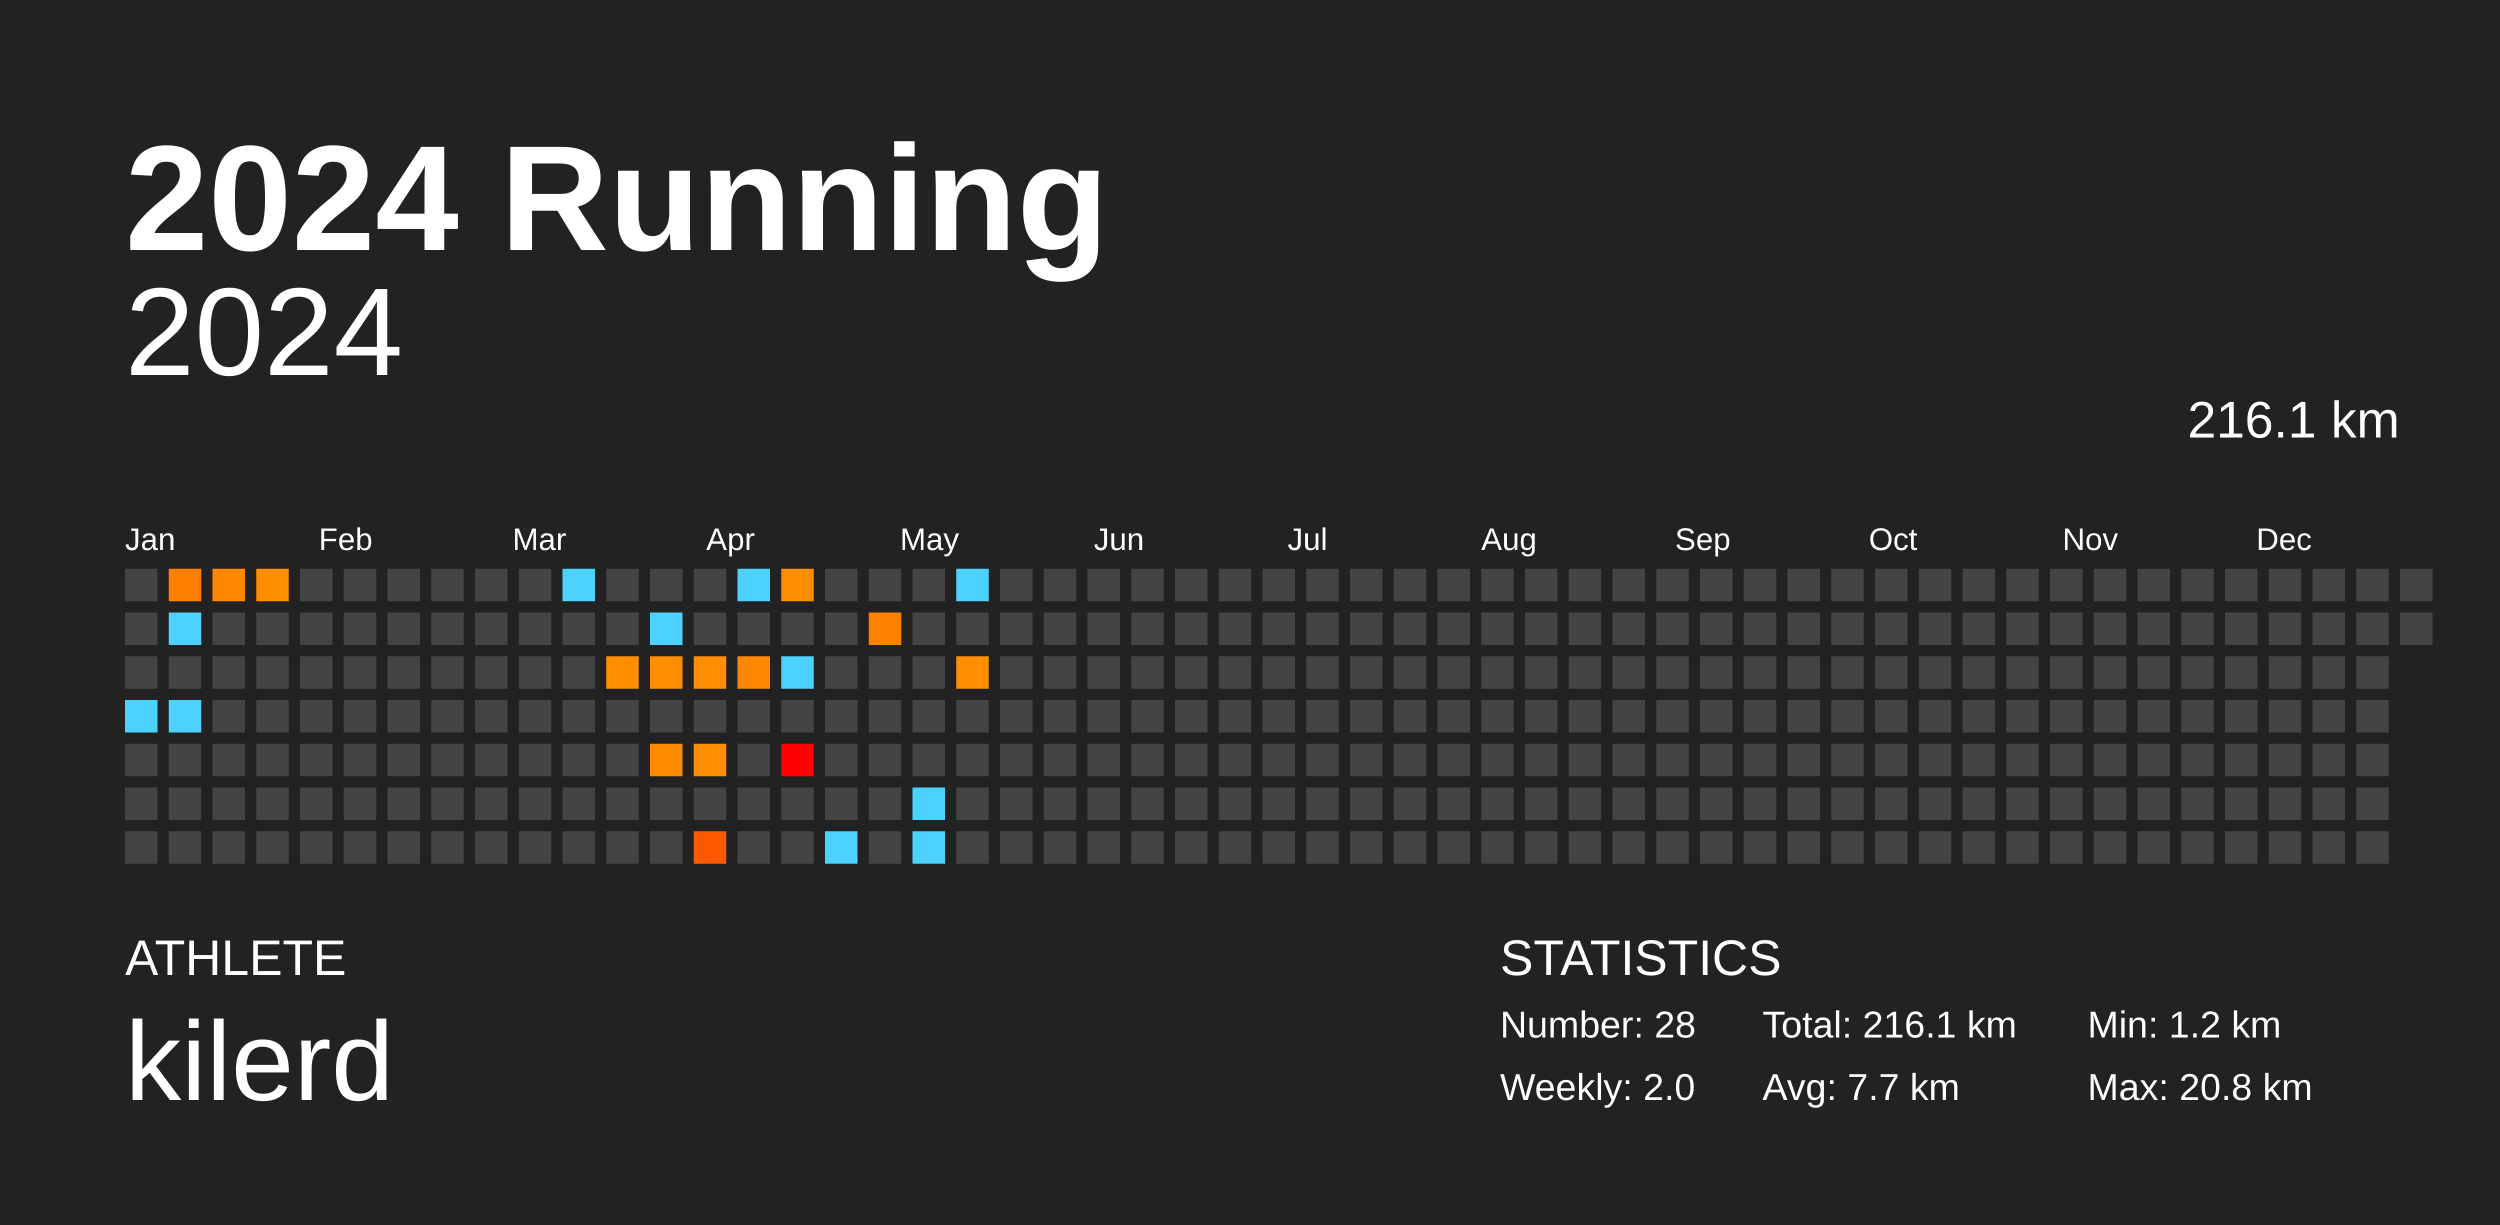
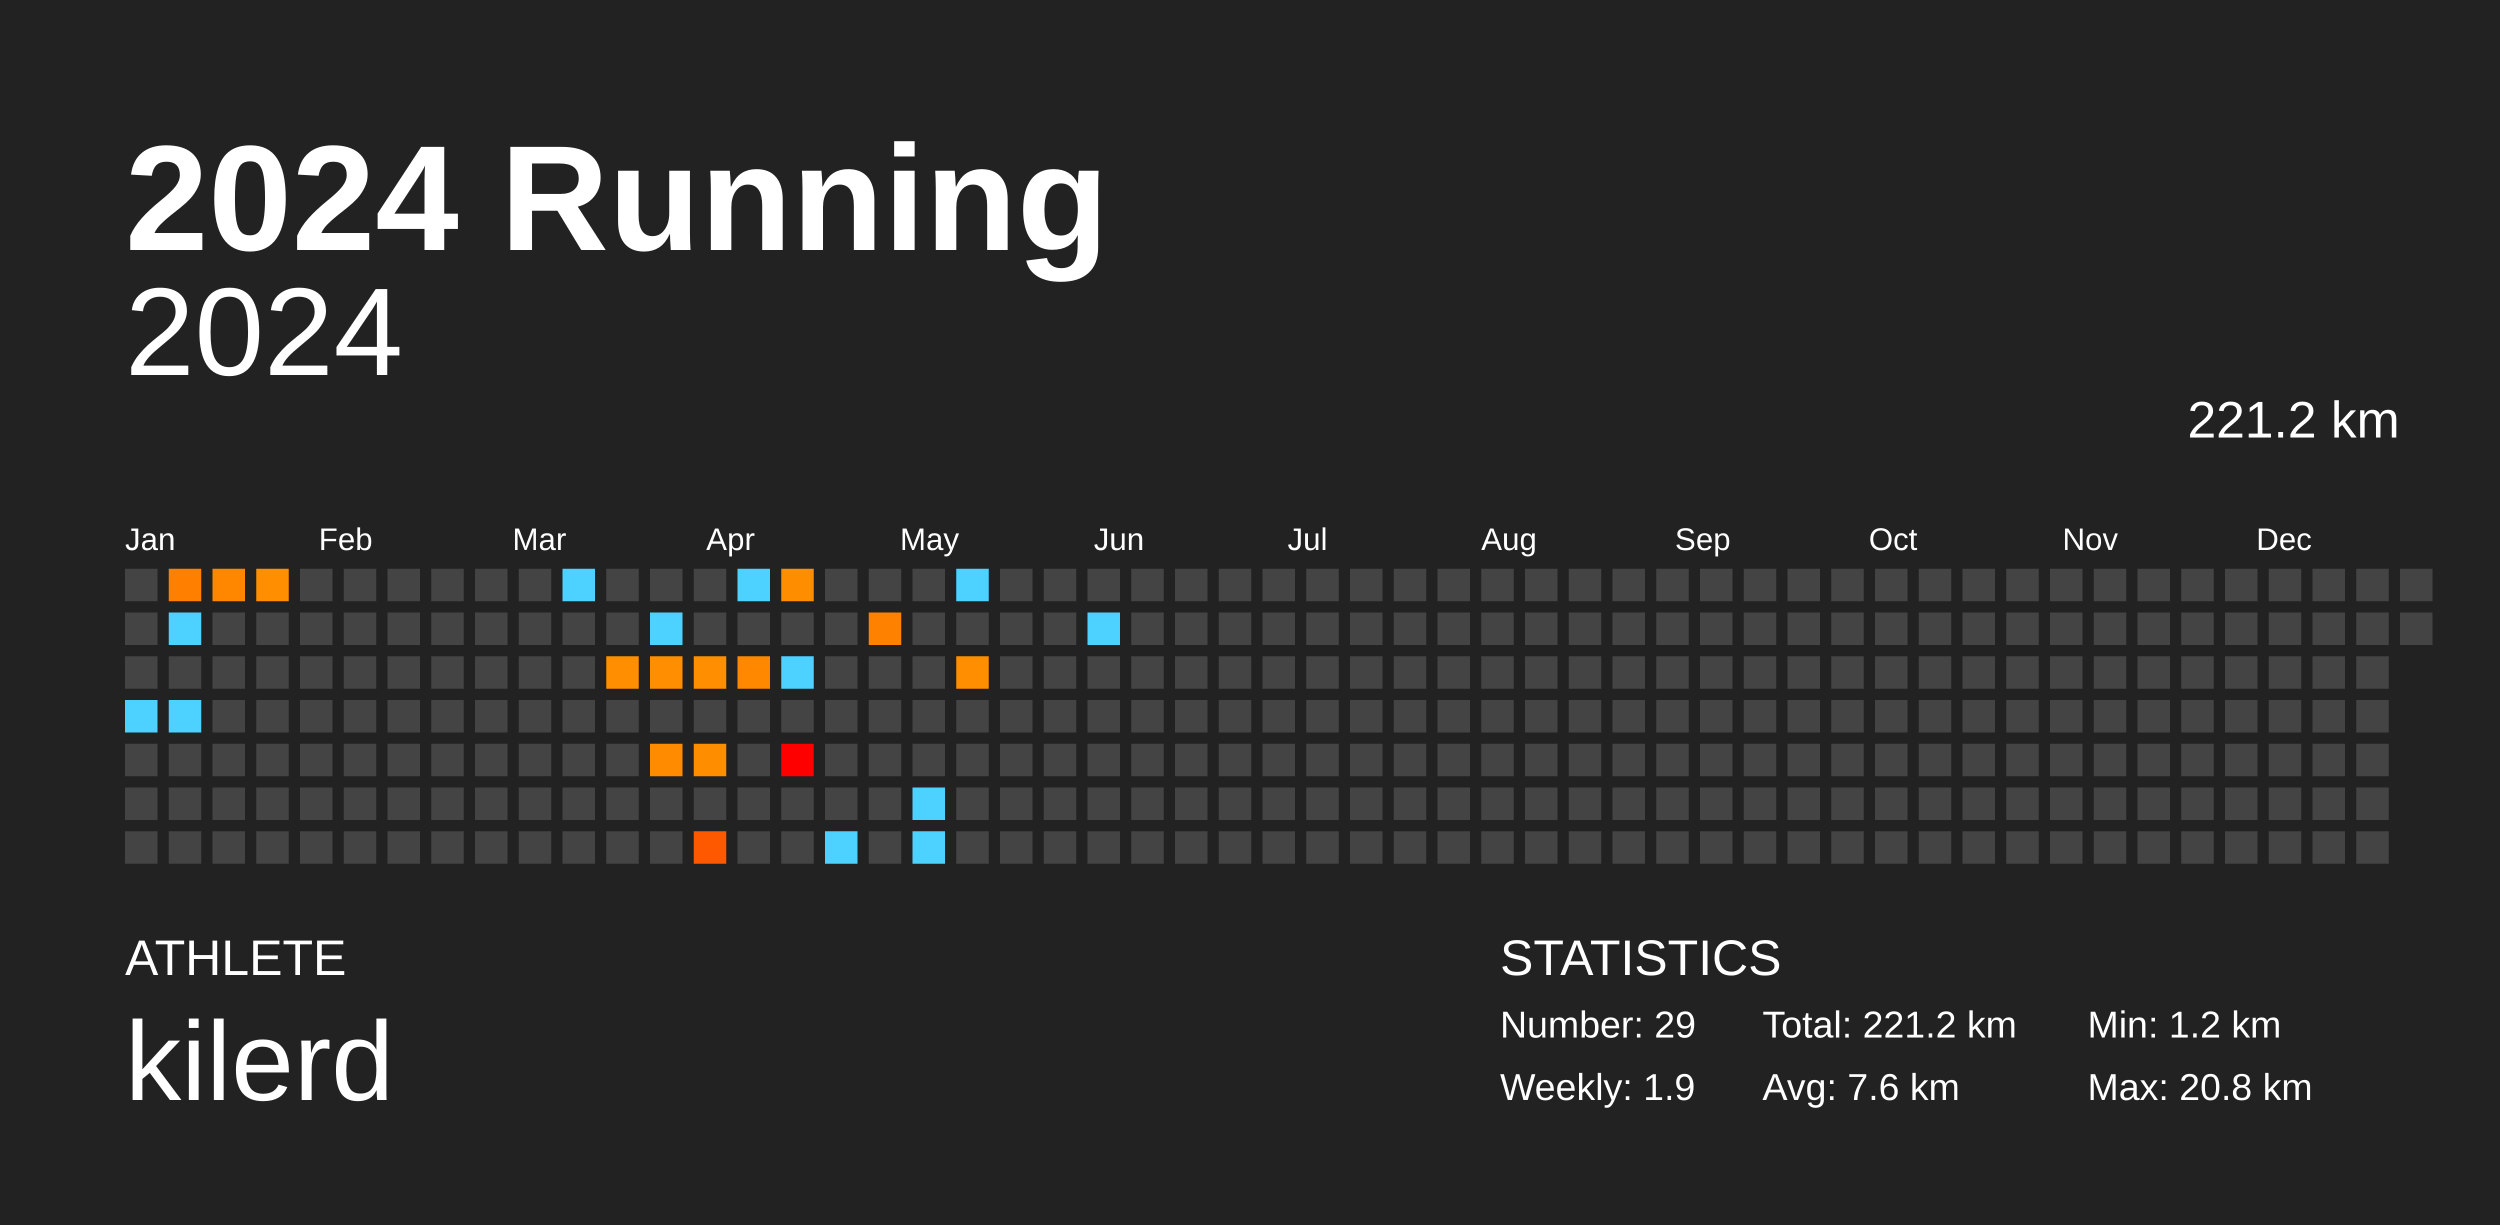
<svg xmlns="http://www.w3.org/2000/svg" baseProfile="full" height="98mm" version="1.1" viewBox="0,0,200,98" width="200mm">
  <defs />
  <rect fill="#222222" height="98" width="200" x="0" y="0" />
  <text fill="#FFFFFF" style="font-size:12px; font-family:Arial; font-weight:bold;" x="10" y="20">2024 Running</text>
  <text fill="#FFFFFF" style="font-size:4px; font-family:Arial" x="10" y="78">ATHLETE</text>
  <text fill="#FFFFFF" style="font-size:9px; font-family:Arial" x="10" y="88">kilerd</text>
  <text fill="#FFFFFF" style="font-size:4px; font-family:Arial" x="120" y="78">STATISTICS</text>
-   <text fill="#FFFFFF" style="font-size:3px; font-family:Arial" x="120" y="83">Number: 28</text>
-   <text fill="#FFFFFF" style="font-size:3px; font-family:Arial" x="120" y="88">Weekly: 2.0</text>
-   <text fill="#FFFFFF" style="font-size:3px; font-family:Arial" x="141" y="83">Total: 216.1 km</text>
-   <text fill="#FFFFFF" style="font-size:3px; font-family:Arial" x="141" y="88">Avg: 7.7 km</text>
+   <text fill="#FFFFFF" style="font-size:3px; font-family:Arial" x="120" y="83">Number: 29</text>
+   <text fill="#FFFFFF" style="font-size:3px; font-family:Arial" x="120" y="88">Weekly: 1.9</text>
+   <text fill="#FFFFFF" style="font-size:3px; font-family:Arial" x="141" y="83">Total: 221.2 km</text>
+   <text fill="#FFFFFF" style="font-size:3px; font-family:Arial" x="141" y="88">Avg: 7.6 km</text>
  <text fill="#FFFFFF" style="font-size:3px; font-family:Arial" x="167" y="83">Min: 1.2 km</text>
  <text fill="#FFFFFF" style="font-size:3px; font-family:Arial" x="167" y="88">Max: 20.8 km</text>
  <text alignment-baseline="hanging" fill="#FFFFFF" style="font-size:10.0px; font-family:Arial;" x="10" y="30">2024</text>
-   <text alignment-baseline="hanging" fill="#FFFFFF" style="font-size:4.125px; font-family:Arial;" x="175" y="35">216.1 km</text>
+   <text alignment-baseline="hanging" fill="#FFFFFF" style="font-size:4.125px; font-family:Arial;" x="175" y="35">221.2 km</text>
  <text fill="#FFFFFF" style="font-size:2.5px; font-family:Arial" x="10.0" y="44">Jan</text>
  <text fill="#FFFFFF" style="font-size:2.5px; font-family:Arial" x="25.5" y="44">Feb</text>
  <text fill="#FFFFFF" style="font-size:2.5px; font-family:Arial" x="41.0" y="44">Mar</text>
  <text fill="#FFFFFF" style="font-size:2.5px; font-family:Arial" x="56.5" y="44">Apr</text>
  <text fill="#FFFFFF" style="font-size:2.5px; font-family:Arial" x="72.0" y="44">May</text>
  <text fill="#FFFFFF" style="font-size:2.5px; font-family:Arial" x="87.5" y="44">Jun</text>
  <text fill="#FFFFFF" style="font-size:2.5px; font-family:Arial" x="103.0" y="44">Jul</text>
  <text fill="#FFFFFF" style="font-size:2.5px; font-family:Arial" x="118.5" y="44">Aug</text>
  <text fill="#FFFFFF" style="font-size:2.5px; font-family:Arial" x="134.0" y="44">Sep</text>
  <text fill="#FFFFFF" style="font-size:2.5px; font-family:Arial" x="149.5" y="44">Oct</text>
  <text fill="#FFFFFF" style="font-size:2.5px; font-family:Arial" x="165.0" y="44">Nov</text>
  <text fill="#FFFFFF" style="font-size:2.5px; font-family:Arial" x="180.5" y="44">Dec</text>
  <rect fill="#444444" height="2.6" width="2.6" x="10.0" y="45.5" />
  <rect fill="#444444" height="2.6" width="2.6" x="10.0" y="49.0" />
  <rect fill="#444444" height="2.6" width="2.6" x="10.0" y="52.5" />
  <rect fill="#4dd2ff" height="2.6" width="2.6" x="10.0" y="56.0" />
  <rect fill="#444444" height="2.6" width="2.6" x="10.0" y="59.5" />
  <rect fill="#444444" height="2.6" width="2.6" x="10.0" y="63.0" />
  <rect fill="#444444" height="2.6" width="2.6" x="10.0" y="66.5" />
  <rect fill="#ff8000" height="2.6" width="2.6" x="13.5" y="45.5" />
  <rect fill="#4dd2ff" height="2.6" width="2.6" x="13.5" y="49.0" />
  <rect fill="#444444" height="2.6" width="2.6" x="13.5" y="52.5" />
  <rect fill="#4dd2ff" height="2.6" width="2.6" x="13.5" y="56.0" />
  <rect fill="#444444" height="2.6" width="2.6" x="13.5" y="59.5" />
  <rect fill="#444444" height="2.6" width="2.6" x="13.5" y="63.0" />
  <rect fill="#444444" height="2.6" width="2.6" x="13.5" y="66.5" />
  <rect fill="#ff8700" height="2.6" width="2.6" x="17.0" y="45.5" />
  <rect fill="#444444" height="2.6" width="2.6" x="17.0" y="49.0" />
  <rect fill="#444444" height="2.6" width="2.6" x="17.0" y="52.5" />
  <rect fill="#444444" height="2.6" width="2.6" x="17.0" y="56.0" />
  <rect fill="#444444" height="2.6" width="2.6" x="17.0" y="59.5" />
  <rect fill="#444444" height="2.6" width="2.6" x="17.0" y="63.0" />
  <rect fill="#444444" height="2.6" width="2.6" x="17.0" y="66.5" />
  <rect fill="#ff8e00" height="2.6" width="2.6" x="20.5" y="45.5" />
  <rect fill="#444444" height="2.6" width="2.6" x="20.5" y="49.0" />
  <rect fill="#444444" height="2.6" width="2.6" x="20.5" y="52.5" />
  <rect fill="#444444" height="2.6" width="2.6" x="20.5" y="56.0" />
  <rect fill="#444444" height="2.6" width="2.6" x="20.5" y="59.5" />
  <rect fill="#444444" height="2.6" width="2.6" x="20.5" y="63.0" />
  <rect fill="#444444" height="2.6" width="2.6" x="20.5" y="66.5" />
  <rect fill="#444444" height="2.6" width="2.6" x="24.0" y="45.5" />
  <rect fill="#444444" height="2.6" width="2.6" x="24.0" y="49.0" />
  <rect fill="#444444" height="2.6" width="2.6" x="24.0" y="52.5" />
  <rect fill="#444444" height="2.6" width="2.6" x="24.0" y="56.0" />
  <rect fill="#444444" height="2.6" width="2.6" x="24.0" y="59.5" />
  <rect fill="#444444" height="2.6" width="2.6" x="24.0" y="63.0" />
  <rect fill="#444444" height="2.6" width="2.6" x="24.0" y="66.5" />
  <rect fill="#444444" height="2.6" width="2.6" x="27.5" y="45.5" />
  <rect fill="#444444" height="2.6" width="2.6" x="27.5" y="49.0" />
  <rect fill="#444444" height="2.6" width="2.6" x="27.5" y="52.5" />
  <rect fill="#444444" height="2.6" width="2.6" x="27.5" y="56.0" />
  <rect fill="#444444" height="2.6" width="2.6" x="27.5" y="59.5" />
  <rect fill="#444444" height="2.6" width="2.6" x="27.5" y="63.0" />
  <rect fill="#444444" height="2.6" width="2.6" x="27.5" y="66.5" />
  <rect fill="#444444" height="2.6" width="2.6" x="31.0" y="45.5" />
  <rect fill="#444444" height="2.6" width="2.6" x="31.0" y="49.0" />
  <rect fill="#444444" height="2.6" width="2.6" x="31.0" y="52.5" />
  <rect fill="#444444" height="2.6" width="2.6" x="31.0" y="56.0" />
  <rect fill="#444444" height="2.6" width="2.6" x="31.0" y="59.5" />
  <rect fill="#444444" height="2.6" width="2.6" x="31.0" y="63.0" />
  <rect fill="#444444" height="2.6" width="2.6" x="31.0" y="66.5" />
  <rect fill="#444444" height="2.6" width="2.6" x="34.5" y="45.5" />
  <rect fill="#444444" height="2.6" width="2.6" x="34.5" y="49.0" />
  <rect fill="#444444" height="2.6" width="2.6" x="34.5" y="52.5" />
  <rect fill="#444444" height="2.6" width="2.6" x="34.5" y="56.0" />
  <rect fill="#444444" height="2.6" width="2.6" x="34.5" y="59.5" />
  <rect fill="#444444" height="2.6" width="2.6" x="34.5" y="63.0" />
  <rect fill="#444444" height="2.6" width="2.6" x="34.5" y="66.5" />
  <rect fill="#444444" height="2.6" width="2.6" x="38.0" y="45.5" />
  <rect fill="#444444" height="2.6" width="2.6" x="38.0" y="49.0" />
  <rect fill="#444444" height="2.6" width="2.6" x="38.0" y="52.5" />
  <rect fill="#444444" height="2.6" width="2.6" x="38.0" y="56.0" />
  <rect fill="#444444" height="2.6" width="2.6" x="38.0" y="59.5" />
  <rect fill="#444444" height="2.6" width="2.6" x="38.0" y="63.0" />
  <rect fill="#444444" height="2.6" width="2.6" x="38.0" y="66.5" />
  <rect fill="#444444" height="2.6" width="2.6" x="41.5" y="45.5" />
  <rect fill="#444444" height="2.6" width="2.6" x="41.5" y="49.0" />
  <rect fill="#444444" height="2.6" width="2.6" x="41.5" y="52.5" />
  <rect fill="#444444" height="2.6" width="2.6" x="41.5" y="56.0" />
  <rect fill="#444444" height="2.6" width="2.6" x="41.5" y="59.5" />
  <rect fill="#444444" height="2.6" width="2.6" x="41.5" y="63.0" />
  <rect fill="#444444" height="2.6" width="2.6" x="41.5" y="66.5" />
  <rect fill="#4dd2ff" height="2.6" width="2.6" x="45.0" y="45.5" />
  <rect fill="#444444" height="2.6" width="2.6" x="45.0" y="49.0" />
  <rect fill="#444444" height="2.6" width="2.6" x="45.0" y="52.5" />
  <rect fill="#444444" height="2.6" width="2.6" x="45.0" y="56.0" />
  <rect fill="#444444" height="2.6" width="2.6" x="45.0" y="59.5" />
  <rect fill="#444444" height="2.6" width="2.6" x="45.0" y="63.0" />
  <rect fill="#444444" height="2.6" width="2.6" x="45.0" y="66.5" />
  <rect fill="#444444" height="2.6" width="2.6" x="48.5" y="45.5" />
  <rect fill="#444444" height="2.6" width="2.6" x="48.5" y="49.0" />
  <rect fill="#ff8e00" height="2.6" width="2.6" x="48.5" y="52.5" />
  <rect fill="#444444" height="2.6" width="2.6" x="48.5" y="56.0" />
  <rect fill="#444444" height="2.6" width="2.6" x="48.5" y="59.5" />
  <rect fill="#444444" height="2.6" width="2.6" x="48.5" y="63.0" />
  <rect fill="#444444" height="2.6" width="2.6" x="48.5" y="66.5" />
  <rect fill="#444444" height="2.6" width="2.6" x="52.0" y="45.5" />
  <rect fill="#4dd2ff" height="2.6" width="2.6" x="52.0" y="49.0" />
  <rect fill="#ff8e00" height="2.6" width="2.6" x="52.0" y="52.5" />
  <rect fill="#444444" height="2.6" width="2.6" x="52.0" y="56.0" />
  <rect fill="#ff8c00" height="2.6" width="2.6" x="52.0" y="59.5" />
  <rect fill="#444444" height="2.6" width="2.6" x="52.0" y="63.0" />
  <rect fill="#444444" height="2.6" width="2.6" x="52.0" y="66.5" />
  <rect fill="#444444" height="2.6" width="2.6" x="55.5" y="45.5" />
  <rect fill="#444444" height="2.6" width="2.6" x="55.5" y="49.0" />
  <rect fill="#ff8e00" height="2.6" width="2.6" x="55.5" y="52.5" />
  <rect fill="#444444" height="2.6" width="2.6" x="55.5" y="56.0" />
  <rect fill="#ff8d00" height="2.6" width="2.6" x="55.5" y="59.5" />
  <rect fill="#444444" height="2.6" width="2.6" x="55.5" y="63.0" />
  <rect fill="#ff5900" height="2.6" width="2.6" x="55.5" y="66.5" />
  <rect fill="#4dd2ff" height="2.6" width="2.6" x="59.0" y="45.5" />
  <rect fill="#444444" height="2.6" width="2.6" x="59.0" y="49.0" />
  <rect fill="#ff8800" height="2.6" width="2.6" x="59.0" y="52.5" />
  <rect fill="#444444" height="2.6" width="2.6" x="59.0" y="56.0" />
  <rect fill="#444444" height="2.6" width="2.6" x="59.0" y="59.5" />
  <rect fill="#444444" height="2.6" width="2.6" x="59.0" y="63.0" />
  <rect fill="#444444" height="2.6" width="2.6" x="59.0" y="66.5" />
  <rect fill="#ff8d00" height="2.6" width="2.6" x="62.5" y="45.5" />
  <rect fill="#444444" height="2.6" width="2.6" x="62.5" y="49.0" />
  <rect fill="#4dd2ff" height="2.6" width="2.6" x="62.5" y="52.5" />
  <rect fill="#444444" height="2.6" width="2.6" x="62.5" y="56.0" />
  <rect fill="red" height="2.6" width="2.6" x="62.5" y="59.5" />
  <rect fill="#444444" height="2.6" width="2.6" x="62.5" y="63.0" />
  <rect fill="#444444" height="2.6" width="2.6" x="62.5" y="66.5" />
  <rect fill="#444444" height="2.6" width="2.6" x="66.0" y="45.5" />
  <rect fill="#444444" height="2.6" width="2.6" x="66.0" y="49.0" />
  <rect fill="#444444" height="2.6" width="2.6" x="66.0" y="52.5" />
  <rect fill="#444444" height="2.6" width="2.6" x="66.0" y="56.0" />
  <rect fill="#444444" height="2.6" width="2.6" x="66.0" y="59.5" />
  <rect fill="#444444" height="2.6" width="2.6" x="66.0" y="63.0" />
  <rect fill="#4dd2ff" height="2.6" width="2.6" x="66.0" y="66.5" />
  <rect fill="#444444" height="2.6" width="2.6" x="69.5" y="45.5" />
  <rect fill="#ff8100" height="2.6" width="2.6" x="69.5" y="49.0" />
  <rect fill="#444444" height="2.6" width="2.6" x="69.5" y="52.5" />
  <rect fill="#444444" height="2.6" width="2.6" x="69.5" y="56.0" />
  <rect fill="#444444" height="2.6" width="2.6" x="69.5" y="59.5" />
  <rect fill="#444444" height="2.6" width="2.6" x="69.5" y="63.0" />
  <rect fill="#444444" height="2.6" width="2.6" x="69.5" y="66.5" />
  <rect fill="#444444" height="2.6" width="2.6" x="73.0" y="45.5" />
  <rect fill="#444444" height="2.6" width="2.6" x="73.0" y="49.0" />
  <rect fill="#444444" height="2.6" width="2.6" x="73.0" y="52.5" />
  <rect fill="#444444" height="2.6" width="2.6" x="73.0" y="56.0" />
  <rect fill="#444444" height="2.6" width="2.6" x="73.0" y="59.5" />
  <rect fill="#4dd2ff" height="2.6" width="2.6" x="73.0" y="63.0" />
  <rect fill="#4dd2ff" height="2.6" width="2.6" x="73.0" y="66.5" />
  <rect fill="#4dd2ff" height="2.6" width="2.6" x="76.5" y="45.5" />
  <rect fill="#444444" height="2.6" width="2.6" x="76.5" y="49.0" />
  <rect fill="#ff8e00" height="2.6" width="2.6" x="76.5" y="52.5" />
  <rect fill="#444444" height="2.6" width="2.6" x="76.5" y="56.0" />
  <rect fill="#444444" height="2.6" width="2.6" x="76.5" y="59.5" />
  <rect fill="#444444" height="2.6" width="2.6" x="76.5" y="63.0" />
  <rect fill="#444444" height="2.6" width="2.6" x="76.5" y="66.5" />
  <rect fill="#444444" height="2.6" width="2.6" x="80.0" y="45.5" />
  <rect fill="#444444" height="2.6" width="2.6" x="80.0" y="49.0" />
  <rect fill="#444444" height="2.6" width="2.6" x="80.0" y="52.5" />
  <rect fill="#444444" height="2.6" width="2.6" x="80.0" y="56.0" />
  <rect fill="#444444" height="2.6" width="2.6" x="80.0" y="59.5" />
  <rect fill="#444444" height="2.6" width="2.6" x="80.0" y="63.0" />
  <rect fill="#444444" height="2.6" width="2.6" x="80.0" y="66.5" />
  <rect fill="#444444" height="2.6" width="2.6" x="83.5" y="45.5" />
  <rect fill="#444444" height="2.6" width="2.6" x="83.5" y="49.0" />
  <rect fill="#444444" height="2.6" width="2.6" x="83.5" y="52.5" />
  <rect fill="#444444" height="2.6" width="2.6" x="83.5" y="56.0" />
  <rect fill="#444444" height="2.6" width="2.6" x="83.5" y="59.5" />
  <rect fill="#444444" height="2.6" width="2.6" x="83.5" y="63.0" />
  <rect fill="#444444" height="2.6" width="2.6" x="83.5" y="66.5" />
  <rect fill="#444444" height="2.6" width="2.6" x="87.0" y="45.5" />
-   <rect fill="#444444" height="2.6" width="2.6" x="87.0" y="49.0" />
+   <rect fill="#4dd2ff" height="2.6" width="2.6" x="87.0" y="49.0" />
  <rect fill="#444444" height="2.6" width="2.6" x="87.0" y="52.5" />
  <rect fill="#444444" height="2.6" width="2.6" x="87.0" y="56.0" />
  <rect fill="#444444" height="2.6" width="2.6" x="87.0" y="59.5" />
  <rect fill="#444444" height="2.6" width="2.6" x="87.0" y="63.0" />
  <rect fill="#444444" height="2.6" width="2.6" x="87.0" y="66.5" />
  <rect fill="#444444" height="2.6" width="2.6" x="90.5" y="45.5" />
  <rect fill="#444444" height="2.6" width="2.6" x="90.5" y="49.0" />
  <rect fill="#444444" height="2.6" width="2.6" x="90.5" y="52.5" />
  <rect fill="#444444" height="2.6" width="2.6" x="90.5" y="56.0" />
  <rect fill="#444444" height="2.6" width="2.6" x="90.5" y="59.5" />
  <rect fill="#444444" height="2.6" width="2.6" x="90.5" y="63.0" />
  <rect fill="#444444" height="2.6" width="2.6" x="90.5" y="66.5" />
  <rect fill="#444444" height="2.6" width="2.6" x="94.0" y="45.5" />
  <rect fill="#444444" height="2.6" width="2.6" x="94.0" y="49.0" />
  <rect fill="#444444" height="2.6" width="2.6" x="94.0" y="52.5" />
  <rect fill="#444444" height="2.6" width="2.6" x="94.0" y="56.0" />
  <rect fill="#444444" height="2.6" width="2.6" x="94.0" y="59.5" />
  <rect fill="#444444" height="2.6" width="2.6" x="94.0" y="63.0" />
  <rect fill="#444444" height="2.6" width="2.6" x="94.0" y="66.5" />
  <rect fill="#444444" height="2.6" width="2.6" x="97.5" y="45.5" />
  <rect fill="#444444" height="2.6" width="2.6" x="97.5" y="49.0" />
  <rect fill="#444444" height="2.6" width="2.6" x="97.5" y="52.5" />
  <rect fill="#444444" height="2.6" width="2.6" x="97.5" y="56.0" />
  <rect fill="#444444" height="2.6" width="2.6" x="97.5" y="59.5" />
  <rect fill="#444444" height="2.6" width="2.6" x="97.5" y="63.0" />
  <rect fill="#444444" height="2.6" width="2.6" x="97.5" y="66.5" />
  <rect fill="#444444" height="2.6" width="2.6" x="101.0" y="45.5" />
  <rect fill="#444444" height="2.6" width="2.6" x="101.0" y="49.0" />
  <rect fill="#444444" height="2.6" width="2.6" x="101.0" y="52.5" />
  <rect fill="#444444" height="2.6" width="2.6" x="101.0" y="56.0" />
  <rect fill="#444444" height="2.6" width="2.6" x="101.0" y="59.5" />
  <rect fill="#444444" height="2.6" width="2.6" x="101.0" y="63.0" />
  <rect fill="#444444" height="2.6" width="2.6" x="101.0" y="66.5" />
  <rect fill="#444444" height="2.6" width="2.6" x="104.5" y="45.5" />
  <rect fill="#444444" height="2.6" width="2.6" x="104.5" y="49.0" />
  <rect fill="#444444" height="2.6" width="2.6" x="104.5" y="52.5" />
  <rect fill="#444444" height="2.6" width="2.6" x="104.5" y="56.0" />
  <rect fill="#444444" height="2.6" width="2.6" x="104.5" y="59.5" />
  <rect fill="#444444" height="2.6" width="2.6" x="104.5" y="63.0" />
  <rect fill="#444444" height="2.6" width="2.6" x="104.5" y="66.5" />
  <rect fill="#444444" height="2.6" width="2.6" x="108.0" y="45.5" />
  <rect fill="#444444" height="2.6" width="2.6" x="108.0" y="49.0" />
  <rect fill="#444444" height="2.6" width="2.6" x="108.0" y="52.5" />
  <rect fill="#444444" height="2.6" width="2.6" x="108.0" y="56.0" />
  <rect fill="#444444" height="2.6" width="2.6" x="108.0" y="59.5" />
  <rect fill="#444444" height="2.6" width="2.6" x="108.0" y="63.0" />
  <rect fill="#444444" height="2.6" width="2.6" x="108.0" y="66.5" />
  <rect fill="#444444" height="2.6" width="2.6" x="111.5" y="45.5" />
  <rect fill="#444444" height="2.6" width="2.6" x="111.5" y="49.0" />
  <rect fill="#444444" height="2.6" width="2.6" x="111.5" y="52.5" />
  <rect fill="#444444" height="2.6" width="2.6" x="111.5" y="56.0" />
  <rect fill="#444444" height="2.6" width="2.6" x="111.5" y="59.5" />
  <rect fill="#444444" height="2.6" width="2.6" x="111.5" y="63.0" />
  <rect fill="#444444" height="2.6" width="2.6" x="111.5" y="66.5" />
  <rect fill="#444444" height="2.6" width="2.6" x="115.0" y="45.5" />
  <rect fill="#444444" height="2.6" width="2.6" x="115.0" y="49.0" />
  <rect fill="#444444" height="2.6" width="2.6" x="115.0" y="52.5" />
  <rect fill="#444444" height="2.6" width="2.6" x="115.0" y="56.0" />
  <rect fill="#444444" height="2.6" width="2.6" x="115.0" y="59.5" />
  <rect fill="#444444" height="2.6" width="2.6" x="115.0" y="63.0" />
  <rect fill="#444444" height="2.6" width="2.6" x="115.0" y="66.5" />
  <rect fill="#444444" height="2.6" width="2.6" x="118.5" y="45.5" />
  <rect fill="#444444" height="2.6" width="2.6" x="118.5" y="49.0" />
  <rect fill="#444444" height="2.6" width="2.6" x="118.5" y="52.5" />
  <rect fill="#444444" height="2.6" width="2.6" x="118.5" y="56.0" />
  <rect fill="#444444" height="2.6" width="2.6" x="118.5" y="59.5" />
  <rect fill="#444444" height="2.6" width="2.6" x="118.5" y="63.0" />
  <rect fill="#444444" height="2.6" width="2.6" x="118.5" y="66.5" />
  <rect fill="#444444" height="2.6" width="2.6" x="122.0" y="45.5" />
  <rect fill="#444444" height="2.6" width="2.6" x="122.0" y="49.0" />
  <rect fill="#444444" height="2.6" width="2.6" x="122.0" y="52.5" />
  <rect fill="#444444" height="2.6" width="2.6" x="122.0" y="56.0" />
  <rect fill="#444444" height="2.6" width="2.6" x="122.0" y="59.5" />
  <rect fill="#444444" height="2.6" width="2.6" x="122.0" y="63.0" />
  <rect fill="#444444" height="2.6" width="2.6" x="122.0" y="66.5" />
  <rect fill="#444444" height="2.6" width="2.6" x="125.5" y="45.5" />
  <rect fill="#444444" height="2.6" width="2.6" x="125.5" y="49.0" />
  <rect fill="#444444" height="2.6" width="2.6" x="125.5" y="52.5" />
  <rect fill="#444444" height="2.6" width="2.6" x="125.5" y="56.0" />
  <rect fill="#444444" height="2.6" width="2.6" x="125.5" y="59.5" />
  <rect fill="#444444" height="2.6" width="2.6" x="125.5" y="63.0" />
  <rect fill="#444444" height="2.6" width="2.6" x="125.5" y="66.5" />
  <rect fill="#444444" height="2.6" width="2.6" x="129.0" y="45.5" />
  <rect fill="#444444" height="2.6" width="2.6" x="129.0" y="49.0" />
  <rect fill="#444444" height="2.6" width="2.6" x="129.0" y="52.5" />
  <rect fill="#444444" height="2.6" width="2.6" x="129.0" y="56.0" />
  <rect fill="#444444" height="2.6" width="2.6" x="129.0" y="59.5" />
  <rect fill="#444444" height="2.6" width="2.6" x="129.0" y="63.0" />
  <rect fill="#444444" height="2.6" width="2.6" x="129.0" y="66.5" />
  <rect fill="#444444" height="2.6" width="2.6" x="132.5" y="45.5" />
  <rect fill="#444444" height="2.6" width="2.6" x="132.5" y="49.0" />
  <rect fill="#444444" height="2.6" width="2.6" x="132.5" y="52.5" />
  <rect fill="#444444" height="2.6" width="2.6" x="132.5" y="56.0" />
  <rect fill="#444444" height="2.6" width="2.6" x="132.5" y="59.5" />
  <rect fill="#444444" height="2.6" width="2.6" x="132.5" y="63.0" />
  <rect fill="#444444" height="2.6" width="2.6" x="132.5" y="66.5" />
  <rect fill="#444444" height="2.6" width="2.6" x="136.0" y="45.5" />
  <rect fill="#444444" height="2.6" width="2.6" x="136.0" y="49.0" />
  <rect fill="#444444" height="2.6" width="2.6" x="136.0" y="52.5" />
  <rect fill="#444444" height="2.6" width="2.6" x="136.0" y="56.0" />
  <rect fill="#444444" height="2.6" width="2.6" x="136.0" y="59.5" />
  <rect fill="#444444" height="2.6" width="2.6" x="136.0" y="63.0" />
  <rect fill="#444444" height="2.6" width="2.6" x="136.0" y="66.5" />
  <rect fill="#444444" height="2.6" width="2.6" x="139.5" y="45.5" />
  <rect fill="#444444" height="2.6" width="2.6" x="139.5" y="49.0" />
  <rect fill="#444444" height="2.6" width="2.6" x="139.5" y="52.5" />
  <rect fill="#444444" height="2.6" width="2.6" x="139.5" y="56.0" />
  <rect fill="#444444" height="2.6" width="2.6" x="139.5" y="59.5" />
  <rect fill="#444444" height="2.6" width="2.6" x="139.5" y="63.0" />
  <rect fill="#444444" height="2.6" width="2.6" x="139.5" y="66.5" />
  <rect fill="#444444" height="2.6" width="2.6" x="143.0" y="45.5" />
  <rect fill="#444444" height="2.6" width="2.6" x="143.0" y="49.0" />
  <rect fill="#444444" height="2.6" width="2.6" x="143.0" y="52.5" />
  <rect fill="#444444" height="2.6" width="2.6" x="143.0" y="56.0" />
  <rect fill="#444444" height="2.6" width="2.6" x="143.0" y="59.5" />
  <rect fill="#444444" height="2.6" width="2.6" x="143.0" y="63.0" />
  <rect fill="#444444" height="2.6" width="2.6" x="143.0" y="66.5" />
  <rect fill="#444444" height="2.6" width="2.6" x="146.5" y="45.5" />
  <rect fill="#444444" height="2.6" width="2.6" x="146.5" y="49.0" />
  <rect fill="#444444" height="2.6" width="2.6" x="146.5" y="52.5" />
  <rect fill="#444444" height="2.6" width="2.6" x="146.5" y="56.0" />
  <rect fill="#444444" height="2.6" width="2.6" x="146.5" y="59.5" />
  <rect fill="#444444" height="2.6" width="2.6" x="146.5" y="63.0" />
  <rect fill="#444444" height="2.6" width="2.6" x="146.5" y="66.5" />
  <rect fill="#444444" height="2.6" width="2.6" x="150.0" y="45.5" />
  <rect fill="#444444" height="2.6" width="2.6" x="150.0" y="49.0" />
  <rect fill="#444444" height="2.6" width="2.6" x="150.0" y="52.5" />
  <rect fill="#444444" height="2.6" width="2.6" x="150.0" y="56.0" />
  <rect fill="#444444" height="2.6" width="2.6" x="150.0" y="59.5" />
  <rect fill="#444444" height="2.6" width="2.6" x="150.0" y="63.0" />
  <rect fill="#444444" height="2.6" width="2.6" x="150.0" y="66.5" />
  <rect fill="#444444" height="2.6" width="2.6" x="153.5" y="45.5" />
  <rect fill="#444444" height="2.6" width="2.6" x="153.5" y="49.0" />
  <rect fill="#444444" height="2.6" width="2.6" x="153.5" y="52.5" />
  <rect fill="#444444" height="2.6" width="2.6" x="153.5" y="56.0" />
  <rect fill="#444444" height="2.6" width="2.6" x="153.5" y="59.5" />
  <rect fill="#444444" height="2.6" width="2.6" x="153.5" y="63.0" />
  <rect fill="#444444" height="2.6" width="2.6" x="153.5" y="66.5" />
  <rect fill="#444444" height="2.6" width="2.6" x="157.0" y="45.5" />
  <rect fill="#444444" height="2.6" width="2.6" x="157.0" y="49.0" />
  <rect fill="#444444" height="2.6" width="2.6" x="157.0" y="52.5" />
  <rect fill="#444444" height="2.6" width="2.6" x="157.0" y="56.0" />
  <rect fill="#444444" height="2.6" width="2.6" x="157.0" y="59.5" />
  <rect fill="#444444" height="2.6" width="2.6" x="157.0" y="63.0" />
  <rect fill="#444444" height="2.6" width="2.6" x="157.0" y="66.5" />
  <rect fill="#444444" height="2.6" width="2.6" x="160.5" y="45.5" />
  <rect fill="#444444" height="2.6" width="2.6" x="160.5" y="49.0" />
  <rect fill="#444444" height="2.6" width="2.6" x="160.5" y="52.5" />
  <rect fill="#444444" height="2.6" width="2.6" x="160.5" y="56.0" />
  <rect fill="#444444" height="2.6" width="2.6" x="160.5" y="59.5" />
  <rect fill="#444444" height="2.6" width="2.6" x="160.5" y="63.0" />
  <rect fill="#444444" height="2.6" width="2.6" x="160.5" y="66.5" />
  <rect fill="#444444" height="2.6" width="2.6" x="164.0" y="45.5" />
  <rect fill="#444444" height="2.6" width="2.6" x="164.0" y="49.0" />
  <rect fill="#444444" height="2.6" width="2.6" x="164.0" y="52.5" />
  <rect fill="#444444" height="2.6" width="2.6" x="164.0" y="56.0" />
  <rect fill="#444444" height="2.6" width="2.6" x="164.0" y="59.5" />
  <rect fill="#444444" height="2.6" width="2.6" x="164.0" y="63.0" />
  <rect fill="#444444" height="2.6" width="2.6" x="164.0" y="66.5" />
  <rect fill="#444444" height="2.6" width="2.6" x="167.5" y="45.5" />
  <rect fill="#444444" height="2.6" width="2.6" x="167.5" y="49.0" />
  <rect fill="#444444" height="2.6" width="2.6" x="167.5" y="52.5" />
  <rect fill="#444444" height="2.6" width="2.6" x="167.5" y="56.0" />
  <rect fill="#444444" height="2.6" width="2.6" x="167.5" y="59.5" />
  <rect fill="#444444" height="2.6" width="2.6" x="167.5" y="63.0" />
  <rect fill="#444444" height="2.6" width="2.6" x="167.5" y="66.5" />
  <rect fill="#444444" height="2.6" width="2.6" x="171.0" y="45.5" />
  <rect fill="#444444" height="2.6" width="2.6" x="171.0" y="49.0" />
  <rect fill="#444444" height="2.6" width="2.6" x="171.0" y="52.5" />
  <rect fill="#444444" height="2.6" width="2.6" x="171.0" y="56.0" />
  <rect fill="#444444" height="2.6" width="2.6" x="171.0" y="59.5" />
  <rect fill="#444444" height="2.6" width="2.6" x="171.0" y="63.0" />
  <rect fill="#444444" height="2.6" width="2.6" x="171.0" y="66.5" />
  <rect fill="#444444" height="2.6" width="2.6" x="174.5" y="45.5" />
  <rect fill="#444444" height="2.6" width="2.6" x="174.5" y="49.0" />
  <rect fill="#444444" height="2.6" width="2.6" x="174.5" y="52.5" />
  <rect fill="#444444" height="2.6" width="2.6" x="174.5" y="56.0" />
  <rect fill="#444444" height="2.6" width="2.6" x="174.5" y="59.5" />
  <rect fill="#444444" height="2.6" width="2.6" x="174.5" y="63.0" />
  <rect fill="#444444" height="2.6" width="2.6" x="174.5" y="66.5" />
  <rect fill="#444444" height="2.6" width="2.6" x="178.0" y="45.5" />
  <rect fill="#444444" height="2.6" width="2.6" x="178.0" y="49.0" />
  <rect fill="#444444" height="2.6" width="2.6" x="178.0" y="52.5" />
  <rect fill="#444444" height="2.6" width="2.6" x="178.0" y="56.0" />
  <rect fill="#444444" height="2.6" width="2.6" x="178.0" y="59.5" />
  <rect fill="#444444" height="2.6" width="2.6" x="178.0" y="63.0" />
  <rect fill="#444444" height="2.6" width="2.6" x="178.0" y="66.5" />
  <rect fill="#444444" height="2.6" width="2.6" x="181.5" y="45.5" />
  <rect fill="#444444" height="2.6" width="2.6" x="181.5" y="49.0" />
  <rect fill="#444444" height="2.6" width="2.6" x="181.5" y="52.5" />
  <rect fill="#444444" height="2.6" width="2.6" x="181.5" y="56.0" />
  <rect fill="#444444" height="2.6" width="2.6" x="181.5" y="59.5" />
  <rect fill="#444444" height="2.6" width="2.6" x="181.5" y="63.0" />
  <rect fill="#444444" height="2.6" width="2.6" x="181.5" y="66.5" />
  <rect fill="#444444" height="2.6" width="2.6" x="185.0" y="45.5" />
  <rect fill="#444444" height="2.6" width="2.6" x="185.0" y="49.0" />
  <rect fill="#444444" height="2.6" width="2.6" x="185.0" y="52.5" />
  <rect fill="#444444" height="2.6" width="2.6" x="185.0" y="56.0" />
  <rect fill="#444444" height="2.6" width="2.6" x="185.0" y="59.5" />
  <rect fill="#444444" height="2.6" width="2.6" x="185.0" y="63.0" />
  <rect fill="#444444" height="2.6" width="2.6" x="185.0" y="66.5" />
  <rect fill="#444444" height="2.6" width="2.6" x="188.5" y="45.5" />
  <rect fill="#444444" height="2.6" width="2.6" x="188.5" y="49.0" />
  <rect fill="#444444" height="2.6" width="2.6" x="188.5" y="52.5" />
  <rect fill="#444444" height="2.6" width="2.6" x="188.5" y="56.0" />
  <rect fill="#444444" height="2.6" width="2.6" x="188.5" y="59.5" />
  <rect fill="#444444" height="2.6" width="2.6" x="188.5" y="63.0" />
  <rect fill="#444444" height="2.6" width="2.6" x="188.5" y="66.5" />
  <rect fill="#444444" height="2.6" width="2.6" x="192.0" y="45.5" />
  <rect fill="#444444" height="2.6" width="2.6" x="192.0" y="49.0" />
</svg>
